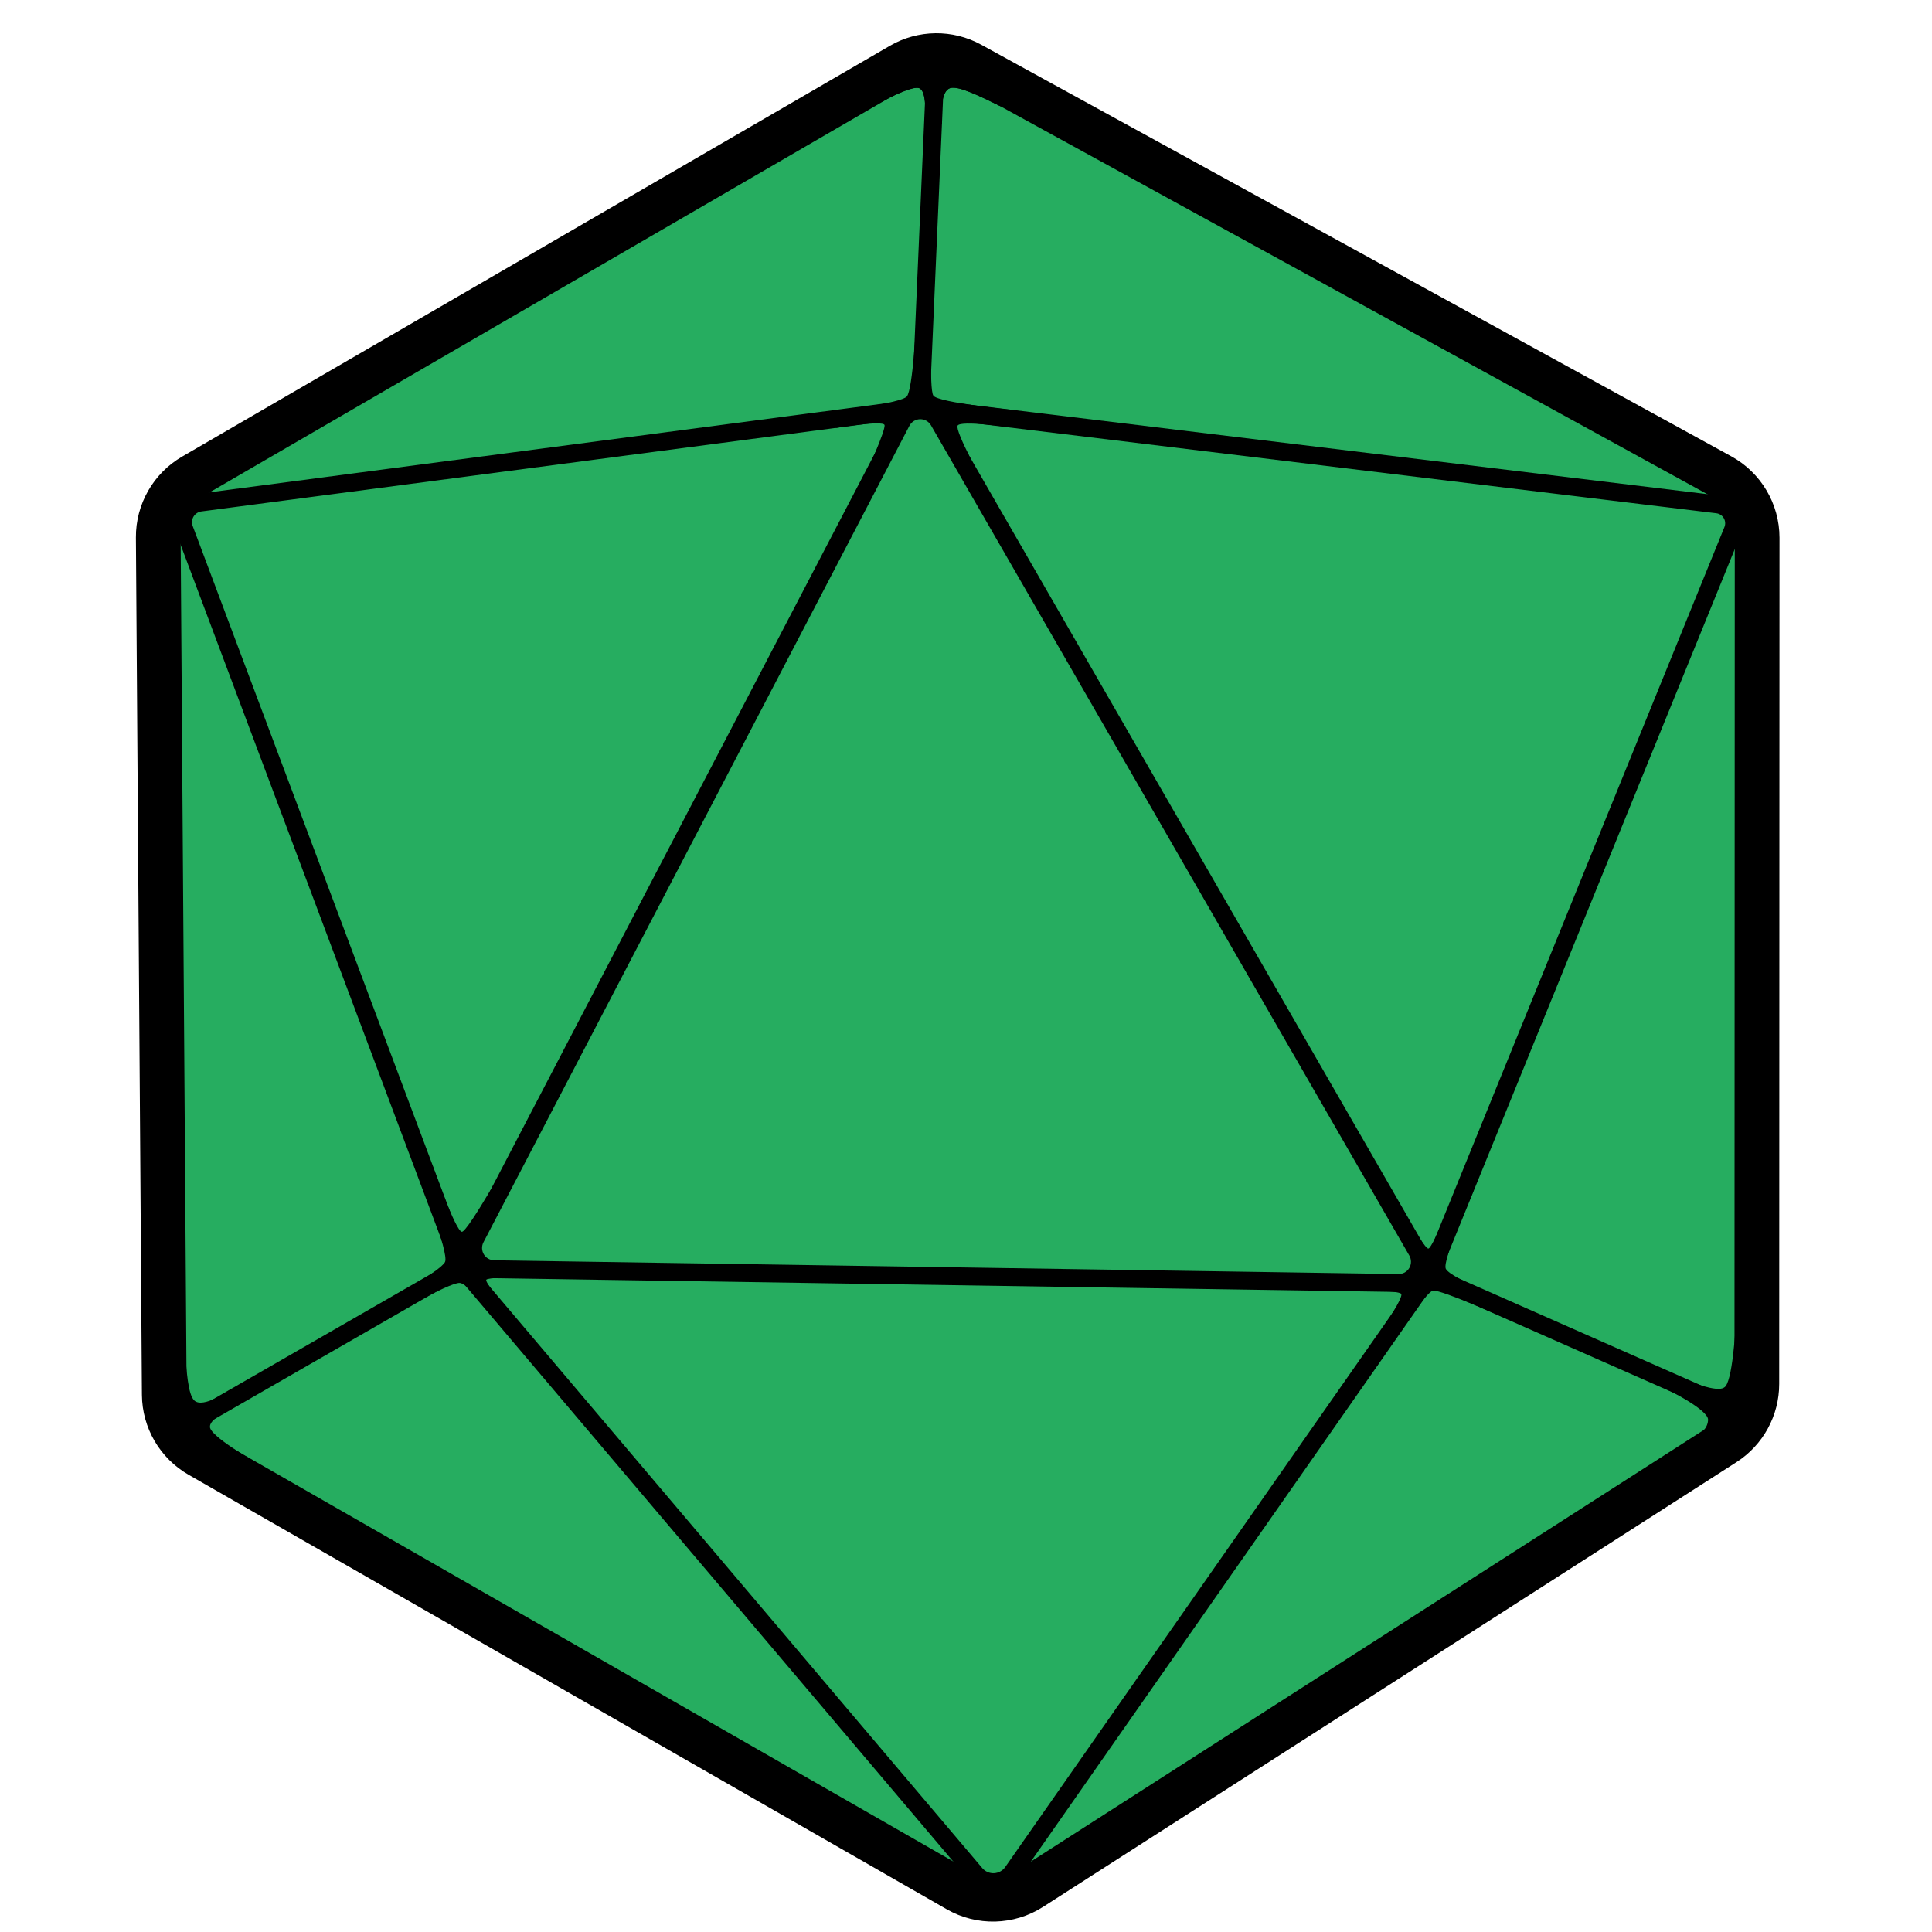
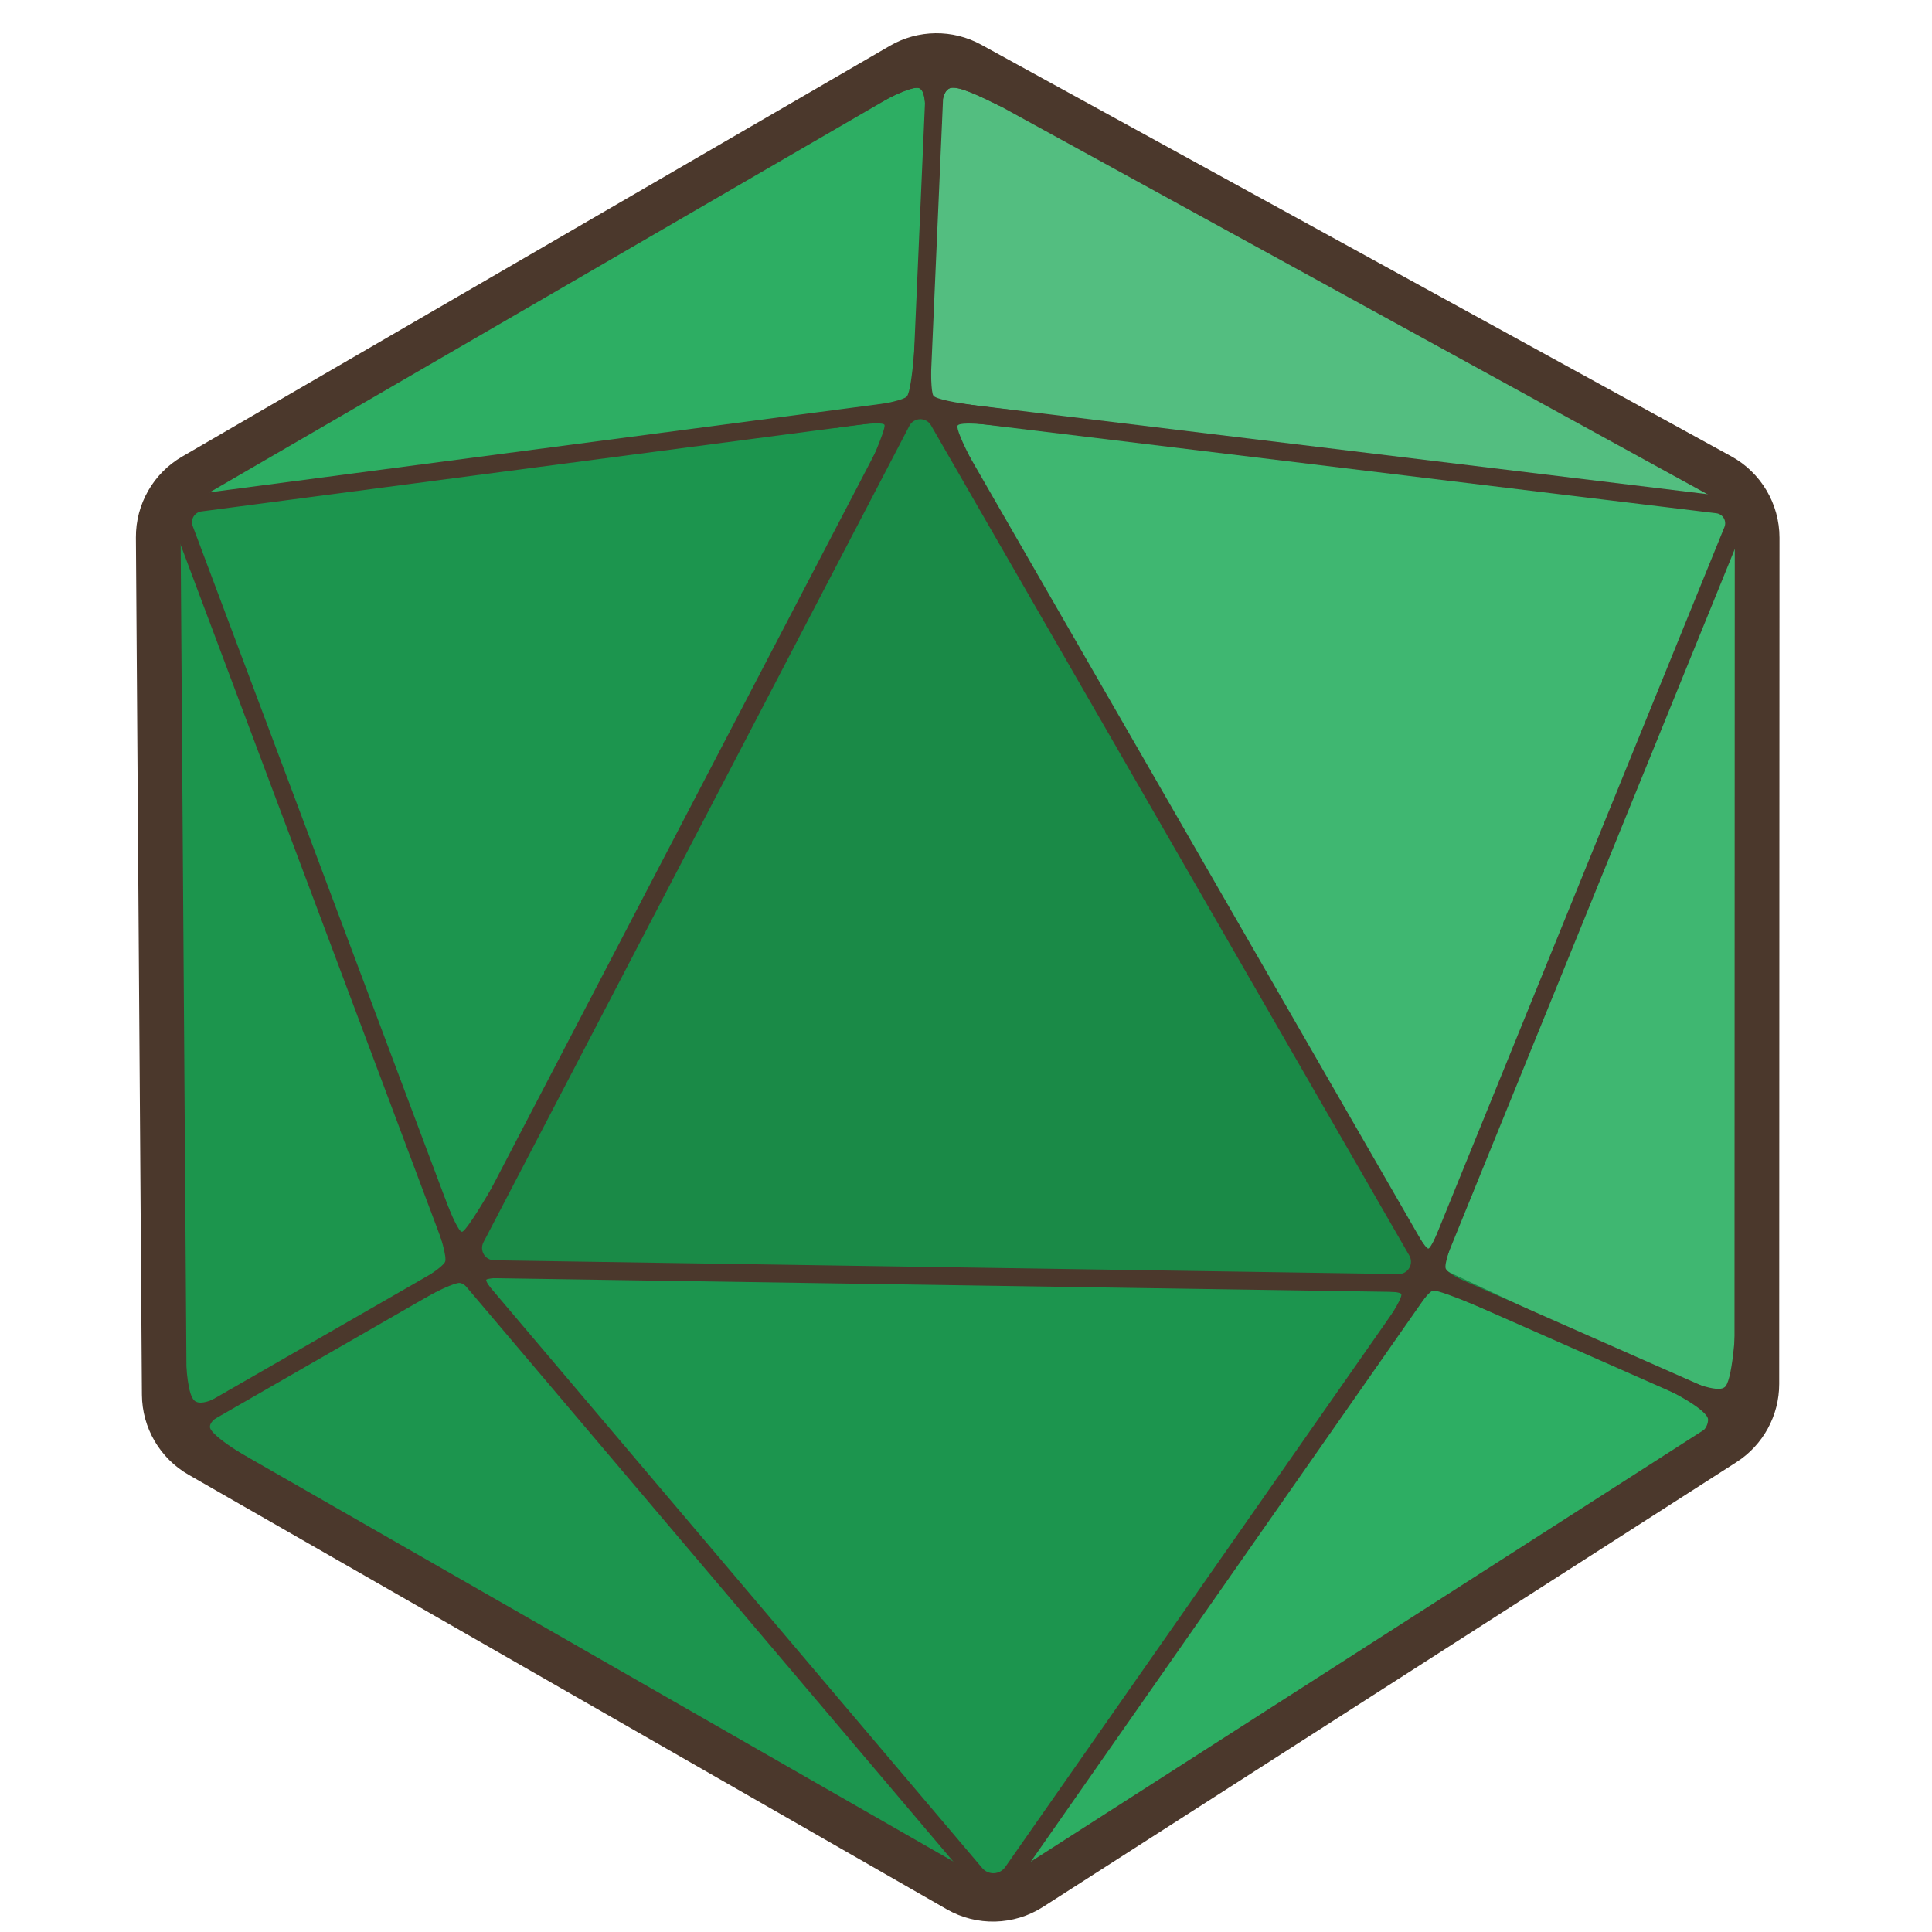
- <svg xmlns="http://www.w3.org/2000/svg" width="100%" height="100%" viewBox="0 0 216 216" version="1.1" xml:space="preserve" style="fill-rule:evenodd;clip-rule:evenodd;stroke-linecap:round;stroke-linejoin:round;stroke-miterlimit:1.5;">
-   <path d="M108.495,7.188c-2.42,-1.329 -5.359,-1.293 -7.747,0.092c-14.341,8.325 -64.608,37.501 -79.13,45.93c-2.446,1.42 -3.944,4.042 -3.924,6.871c0.121,17.3 0.551,78.624 0.672,95.849c0.02,2.804 1.529,5.386 3.962,6.781c15.096,8.653 69.296,39.717 84.764,48.582c2.549,1.461 5.7,1.382 8.173,-0.204c14.469,-9.28 63.721,-40.87 77.527,-49.725c2.258,-1.449 3.625,-3.947 3.625,-6.63c0.006,-16.721 0.027,-77.277 0.033,-94.612c0.001,-2.877 -1.567,-5.526 -4.089,-6.91c-15.282,-8.387 -68.909,-37.816 -83.866,-46.024Z" style="fill:#26ad60;stroke:#000;stroke-width:5px;" />
+ <svg xmlns="http://www.w3.org/2000/svg" width="100%" height="100%" viewBox="0 0 900 900" version="1.1" xml:space="preserve" style="fill-rule:evenodd;clip-rule:evenodd;stroke-linecap:round;stroke-linejoin:round;stroke-miterlimit:1.5;">
+   <g id="Background-Color">
+     <path id="m" d="M459.417,886.302l353.788,-230.549l3.507,-427.431l-379.699,-206.307l-359.194,211.993l-0.104,432.601l381.702,219.693Z" style="fill:#1a8a47;" />
+     <path id="br" d="M814.584,658.002l-342.441,218.703l190.808,-286.265l151.633,67.562Z" style="fill:#2dae63;" />
+     <path id="bm" d="M659.814,597.571l-439.983,-6.145l243.77,291.055l196.213,-284.91Z" style="fill:#1c954e;" />
+     <path id="bl" d="M214.031,588.906l-126.032,74.46l371.101,216.339l-245.069,-290.799Z" style="fill:#1c954e;" />
+     <path id="mr" d="M810.618,234.802l3.966,423.2l-146.938,-68.861l142.972,-354.339Z" style="fill:#3fb771;" />
+     <path id="mr1" d="M810.618,234.802l-145.534,358.123l-230.406,-407.198l375.94,49.075Z" style="fill:#3fb771;" />
+     <path id="ml" d="M83.794,236.636l335.762,-42.489l-205.713,392.792l-130.049,-350.303Z" style="fill:#1c954e;stroke:#2ba55d;stroke-opacity:0;stroke-width:1px;" />
+     <path id="ml1" d="M80.891,665.126l137.411,-78.167l-140.974,-353.467l3.563,431.634Z" style="fill:#1c954e;fill-opacity:0.98;" />
+     <path id="tr" d="M806.71,232.781l-377.463,-43.139l8.572,-164.856l368.891,207.995Z" style="fill:#53be80;" />
+     <path id="tl" d="M437.819,24.786l-353.501,206.652l344.635,-42.391l8.866,-164.261Z" style="fill:#2dae63;" />
+   </g>
+   <path d="M452.063,29.948c-10.084,-5.534 -22.33,-5.387 -32.278,0.387c-59.755,34.684 -269.204,156.254 -329.711,191.375c-10.192,5.916 -16.432,16.841 -16.35,28.626c0.506,72.086 2.298,327.603 2.802,399.37c0.082,11.685 6.368,22.446 16.506,28.256c62.903,36.053 288.737,165.486 353.186,202.425c10.622,6.087 23.748,5.76 34.053,-0.849c60.287,-38.668 265.502,-170.292 323.028,-207.189c9.411,-6.036 15.103,-16.446 15.107,-27.626c0.024,-69.669 0.11,-321.985 0.134,-394.213c0.004,-11.989 -6.526,-23.027 -17.037,-28.795c-63.672,-34.942 -287.118,-157.566 -349.44,-191.767Z" style="fill:none;stroke:#4b382c;stroke-width:20.83px;" />
  <g id="Exterior-Corners">
-     <path d="M96.624,12.443c0,-0.004 5.518,-3.249 6.253,-2.518c0.836,0.493 0.526,3.928 0.47,3.853l1.938,0.129c-0.028,-0.153 -0.334,-3.662 0.956,-4.06c0.928,-0.286 3.331,0.92 5.62,2.029l-0.07,-2.739l-7.102,-2.954l-8.422,2.916l0.357,3.344Z" />
-     <path d="M96.624,12.443c0,-0.004 5.518,-3.249 6.253,-2.518c0.836,0.493 0.526,3.928 0.47,3.853l1.938,0.129c-0.028,-0.153 -0.334,-3.662 0.956,-4.06c0.928,-0.286 3.331,0.92 5.62,2.029l-0.07,-2.739l-7.102,-2.954l-8.422,2.916l0.357,3.344Z" />
-     <path d="M28.794,163.598c-0.003,0.001 -5.578,-3.144 -5.315,-4.147c0.007,-0.971 3.135,-2.425 3.097,-2.339l-0.859,-1.741c-0.119,0.101 -3.001,2.125 -3.992,1.209c-0.713,-0.659 -0.875,-3.343 -1.064,-5.88l-2.335,1.435l1.007,7.625l6.747,5.824l2.714,-1.986Z" />
-     <path d="M194.043,148.216c0.003,0.001 -0.336,6.497 -1.287,6.91c-0.768,0.594 -4.056,-0.741 -3.965,-0.764l-2.378,1.017c0.153,0.031 4.548,2.248 4.549,3.332c0.003,1.847 -3.136,2.876 -5.023,4.165l4.041,1.048l5.371,-5.506l0.405,-8.904l-1.713,-1.298Z" />
+     <path d="M402.599,51.846c0.002,-0.015 22.991,-13.539 26.055,-10.494c3.485,2.055 2.19,16.37 1.959,16.054l8.073,0.542c-0.115,-0.641 -1.391,-15.259 3.984,-16.918c3.866,-1.194 13.88,3.834 23.418,8.453l-0.291,-11.414l-29.592,-12.307l-35.093,12.151l1.487,13.933Z" style="fill:#4b382c;" />
+     <path d="M402.599,51.846c0.002,-0.015 22.991,-13.539 26.055,-10.494c3.485,2.055 2.19,16.37 1.959,16.054l8.073,0.542c-0.115,-0.641 -1.391,-15.259 3.984,-16.918c3.866,-1.194 13.88,3.834 23.418,8.453l-0.291,-11.414l-29.592,-12.307l-35.093,12.151l1.487,13.933Z" style="fill:#4b382c;" />
+     <path d="M119.976,681.658c-0.014,0.006 -23.244,-13.099 -22.147,-17.277c0.03,-4.046 13.063,-10.105 12.906,-9.747l-3.581,-7.256c-0.497,0.421 -12.502,8.856 -16.634,5.039c-2.972,-2.746 -3.645,-13.93 -4.432,-24.499l-9.729,5.977l4.195,31.773l28.114,24.264l11.308,-8.274Z" style="fill:#4b382c;" />
+     <path d="M808.513,617.566c0.013,0.007 -1.401,27.07 -5.363,28.791c-3.199,2.478 -16.899,-3.084 -16.521,-3.183l-9.908,4.238c0.638,0.131 18.948,9.366 18.955,13.884c0.01,7.696 -13.069,11.985 -20.93,17.353l16.836,4.367l22.379,-22.942l1.69,-37.098l-7.138,-5.41Z" style="fill:#4b382c;" />
  </g>
  <g id="Interior-Corners">
-     <path d="M93.431,47.845c0,0 5.302,-0.875 5.46,-0.331c0.158,0.544 -2.047,5.393 -2.047,5.393l1.337,0.807l3.942,-7.168l1.524,-0.013l5.015,8.521l1.331,-0.99c0,-0 -3.265,-5.881 -2.929,-6.483c0.337,-0.602 5.802,0.184 5.802,0.184l0.742,-1.887c0,-0 -8.748,-0.855 -9.258,-1.648c-0.513,-0.798 -0.102,-8.571 -0.102,-8.571l-1.79,0.023c0,0 -0.392,7.87 -1.074,8.646c-0.683,0.777 -8.159,1.661 -8.159,1.661l0.206,1.856Z" />
-     <path d="M163.553,130.99c0,0 -3.304,8.604 -3.867,8.603c-0.566,-0 -4.3,-6.895 -4.3,-6.895l-1.66,0.573l4.404,7.995l-0.663,1.373l-8.89,-0.193l-1.639,1.763c0,-0 9.325,-0.12 9.716,0.448c0.391,0.569 -4.341,7.142 -4.341,7.142l1.627,0.925c-0,0 5.348,-8.327 6.284,-8.433c0.942,-0.107 8.626,3.313 8.626,3.313l0.827,-1.729c-0,0 -7.466,-2.895 -8.031,-4.017c-0.465,-0.923 3.068,-8.661 3.068,-8.661l-1.161,-2.207Z" />
-     <path d="M60.768,151.274c-0,-0 -6.699,-7.716 -6.402,-8.194c0.298,-0.482 10.245,-0.225 10.245,-0.225l-1.738,-1.644l-8.621,0.058l-1.315,-1.8l6.136,-10.411l-1.749,-0.314c-0,-0 -4.987,8.937 -5.677,8.971c-0.689,0.034 -3.333,-7.503 -3.333,-7.503l-1.35,1.632c0,-0 3.25,8.206 2.795,9.238c-0.456,1.031 -7.489,4.977 -7.489,4.977l0.756,1.519c0,-0 7.124,-4.208 8.378,-4.145c1.32,0.067 6.813,7.348 6.813,7.348l2.551,0.493Z" />
+     <path d="M389.297,199.356c-0,-0 22.089,-3.647 22.748,-1.381c0.659,2.266 -8.527,22.47 -8.527,22.47l5.57,3.362l16.425,-29.864l6.348,-0.055l20.896,35.505l5.548,-4.127c0,-0 -13.607,-24.503 -12.204,-27.012c1.404,-2.51 24.175,0.767 24.175,0.767l3.091,-7.864c0,-0 -36.452,-3.563 -38.575,-6.865c-2.137,-3.325 -0.427,-35.714 -0.427,-35.714l-7.456,0.098c0,-0 -1.634,32.789 -4.477,36.025c-2.844,3.235 -33.996,6.918 -33.996,6.918l0.861,7.737Z" style="fill:#4b382c;" />
+     <path d="M681.472,545.793c0,-0 -13.768,35.847 -16.113,35.845c-2.36,-0.002 -17.919,-28.73 -17.919,-28.73l-6.916,2.388l18.349,33.314l-2.759,5.717l-37.044,-0.801l-6.828,7.345c-0,-0 38.853,-0.501 40.482,1.868c1.63,2.369 -18.088,29.756 -18.088,29.756l6.78,3.855c-0,0 22.283,-34.695 26.183,-35.138c3.927,-0.445 35.941,13.803 35.941,13.803l3.446,-7.201c0,0 -31.106,-12.066 -33.461,-16.737c-1.939,-3.847 12.784,-36.091 12.784,-36.091l-4.837,-9.193Z" style="fill:#4b382c;" />
+     <path d="M253.198,630.308c0,-0 -27.909,-32.15 -26.674,-34.143c1.243,-2.006 42.69,-0.936 42.69,-0.936l-7.245,-6.852l-35.917,0.242l-5.481,-7.5l25.567,-43.376l-7.289,-1.312c-0,0 -20.78,37.241 -23.651,37.382c-2.872,0.141 -13.888,-31.264 -13.888,-31.264l-5.625,6.801c0,-0 13.54,34.192 11.643,38.49c-1.898,4.297 -31.202,20.741 -31.202,20.741l3.15,6.327c0,-0 29.681,-17.534 34.906,-17.269c5.502,0.278 28.39,30.615 28.39,30.615l10.626,2.054Z" style="fill:#4b382c;" />
  </g>
  <g id="Edge">
-     <path d="M104.954,47.057c-0.433,-0.752 -1.242,-1.208 -2.11,-1.19c-0.867,0.018 -1.656,0.508 -2.058,1.277c-8.282,15.876 -39.768,76.229 -47.622,91.284c-0.381,0.731 -0.356,1.608 0.066,2.316c0.422,0.709 1.181,1.148 2.006,1.16c16.811,0.256 83.648,1.273 101.1,1.538c0.855,0.013 1.651,-0.434 2.085,-1.171c0.434,-0.738 0.438,-1.651 0.011,-2.393c-8.992,-15.607 -44.344,-76.967 -53.478,-92.821Z" style="fill:none;stroke:#000;stroke-width:2px;" />
-     <path d="M51.565,141.641c0,0 -25.596,-68.195 -30.959,-82.484c-0.237,-0.632 -0.173,-1.337 0.174,-1.915c0.347,-0.578 0.939,-0.967 1.608,-1.055c14.43,-1.9 80.538,-10.604 80.538,-10.604l1.779,-40.755l-1.779,40.755c-0,-0 73.765,8.949 89.079,10.807c0.658,0.079 1.241,0.461 1.578,1.033c0.336,0.571 0.386,1.266 0.137,1.88c-5.82,14.306 -33.882,83.281 -33.882,83.281l36.811,16.254l-36.811,-16.254c-0,-0 -37.562,53.749 -46.629,66.724c-0.467,0.668 -1.217,1.081 -2.031,1.119c-0.813,0.038 -1.598,-0.304 -2.125,-0.926c-10.784,-12.73 -57.488,-67.86 -57.488,-67.86Z" style="fill:none;stroke:#000;stroke-width:2px;" />
-     <path d="M18.963,160.39l32.602,-18.749" style="fill:none;stroke:#000;stroke-width:2px;" />
+     <path d="M437.309,196.072c-1.806,-3.134 -5.175,-5.034 -8.791,-4.959c-3.615,0.076 -6.902,2.116 -8.575,5.322c-34.509,66.148 -165.699,317.618 -198.425,380.347c-1.59,3.047 -1.486,6.7 0.273,9.652c1.759,2.953 4.923,4.782 8.359,4.834c70.046,1.066 348.533,5.302 421.249,6.409c3.564,0.054 6.882,-1.811 8.689,-4.883c1.807,-3.073 1.824,-6.879 0.045,-9.967c-37.468,-65.033 -184.766,-320.697 -222.824,-386.755Z" style="fill:none;stroke:#4b382c;stroke-width:8.33px;" />
+     <path d="M214.856,590.172c-0,-0 -106.65,-284.146 -128.997,-343.685c-0.988,-2.631 -0.721,-5.569 0.725,-7.979c1.446,-2.409 3.913,-4.028 6.699,-4.395c60.124,-7.916 335.574,-44.184 335.574,-44.184l7.415,-169.813l-7.415,169.813c0,-0 307.357,37.287 371.165,45.028c2.741,0.332 5.171,1.924 6.572,4.304c1.4,2.38 1.611,5.277 0.571,7.836c-24.25,59.605 -141.174,347.003 -141.174,347.003l153.379,67.723l-153.379,-67.723c-0,-0 -156.508,223.954 -194.289,278.017c-1.944,2.782 -5.069,4.504 -8.459,4.661c-3.39,0.158 -6.662,-1.267 -8.855,-3.857c-44.934,-53.04 -239.532,-282.749 -239.532,-282.749Z" style="fill:none;stroke:#4b382c;stroke-width:8.33px;" />
+     <path d="M79.012,668.293l135.844,-78.121" style="fill:none;stroke:#4b382c;stroke-width:8.33px;" />
  </g>
</svg>
